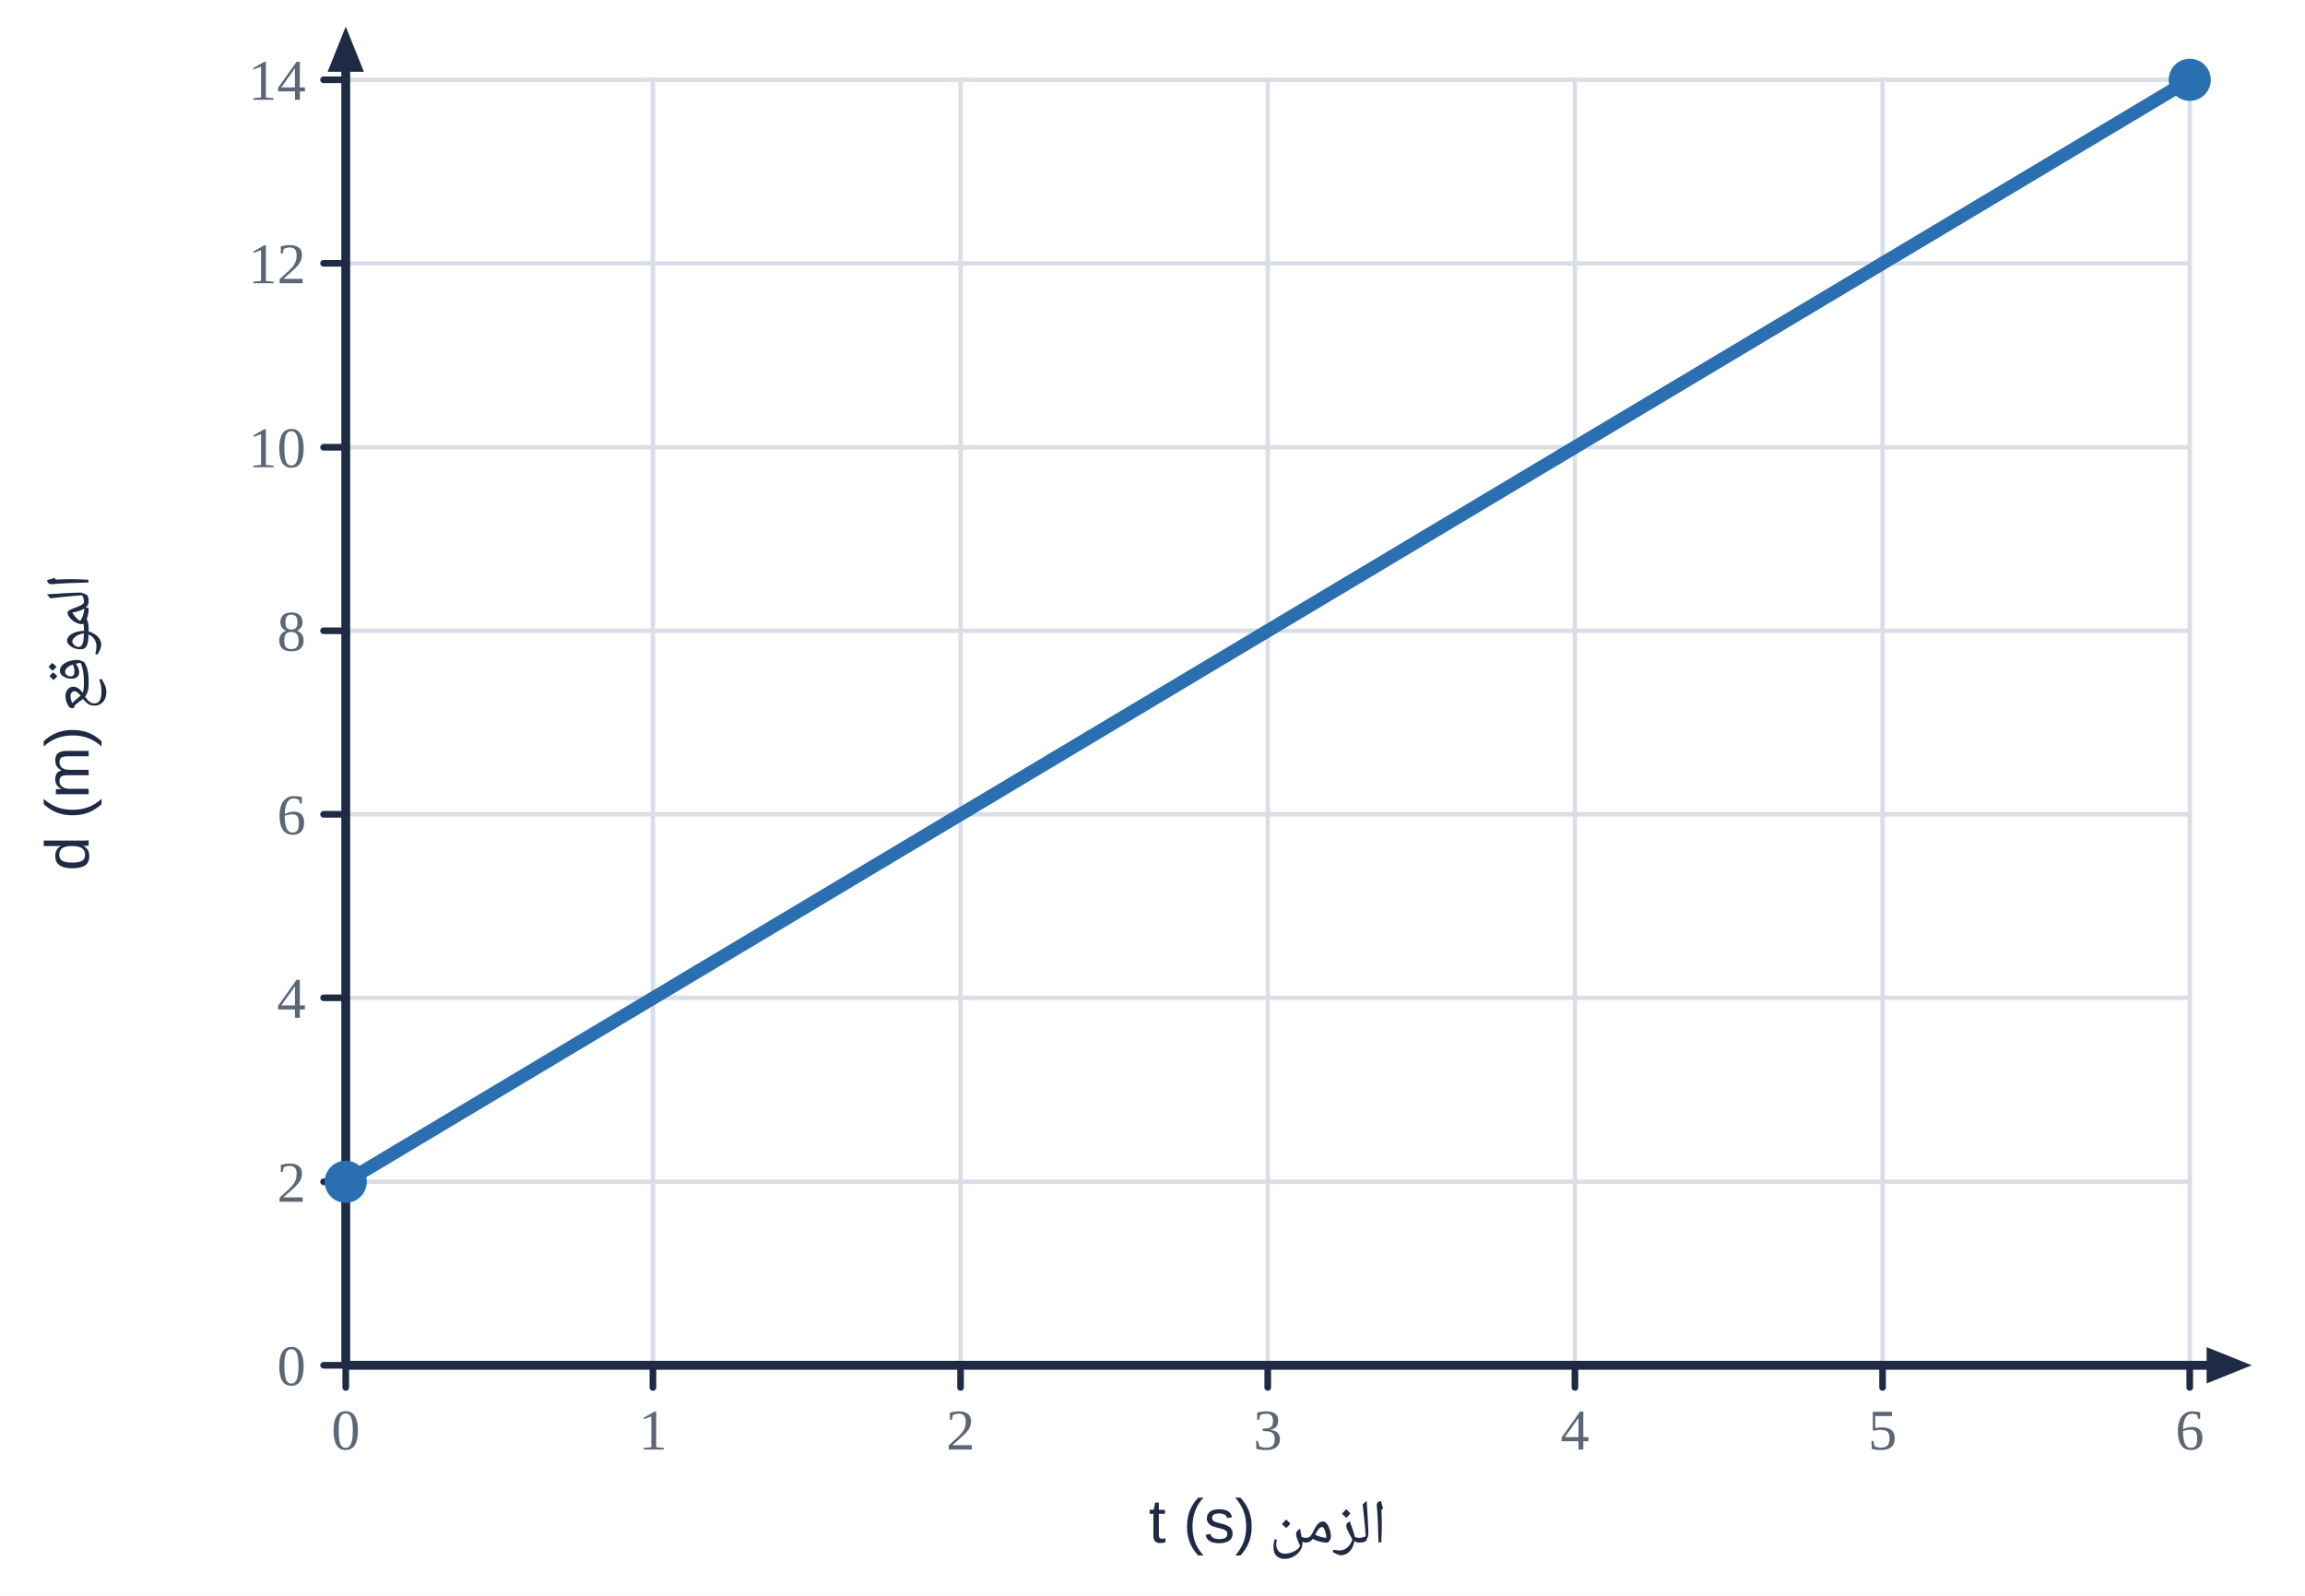
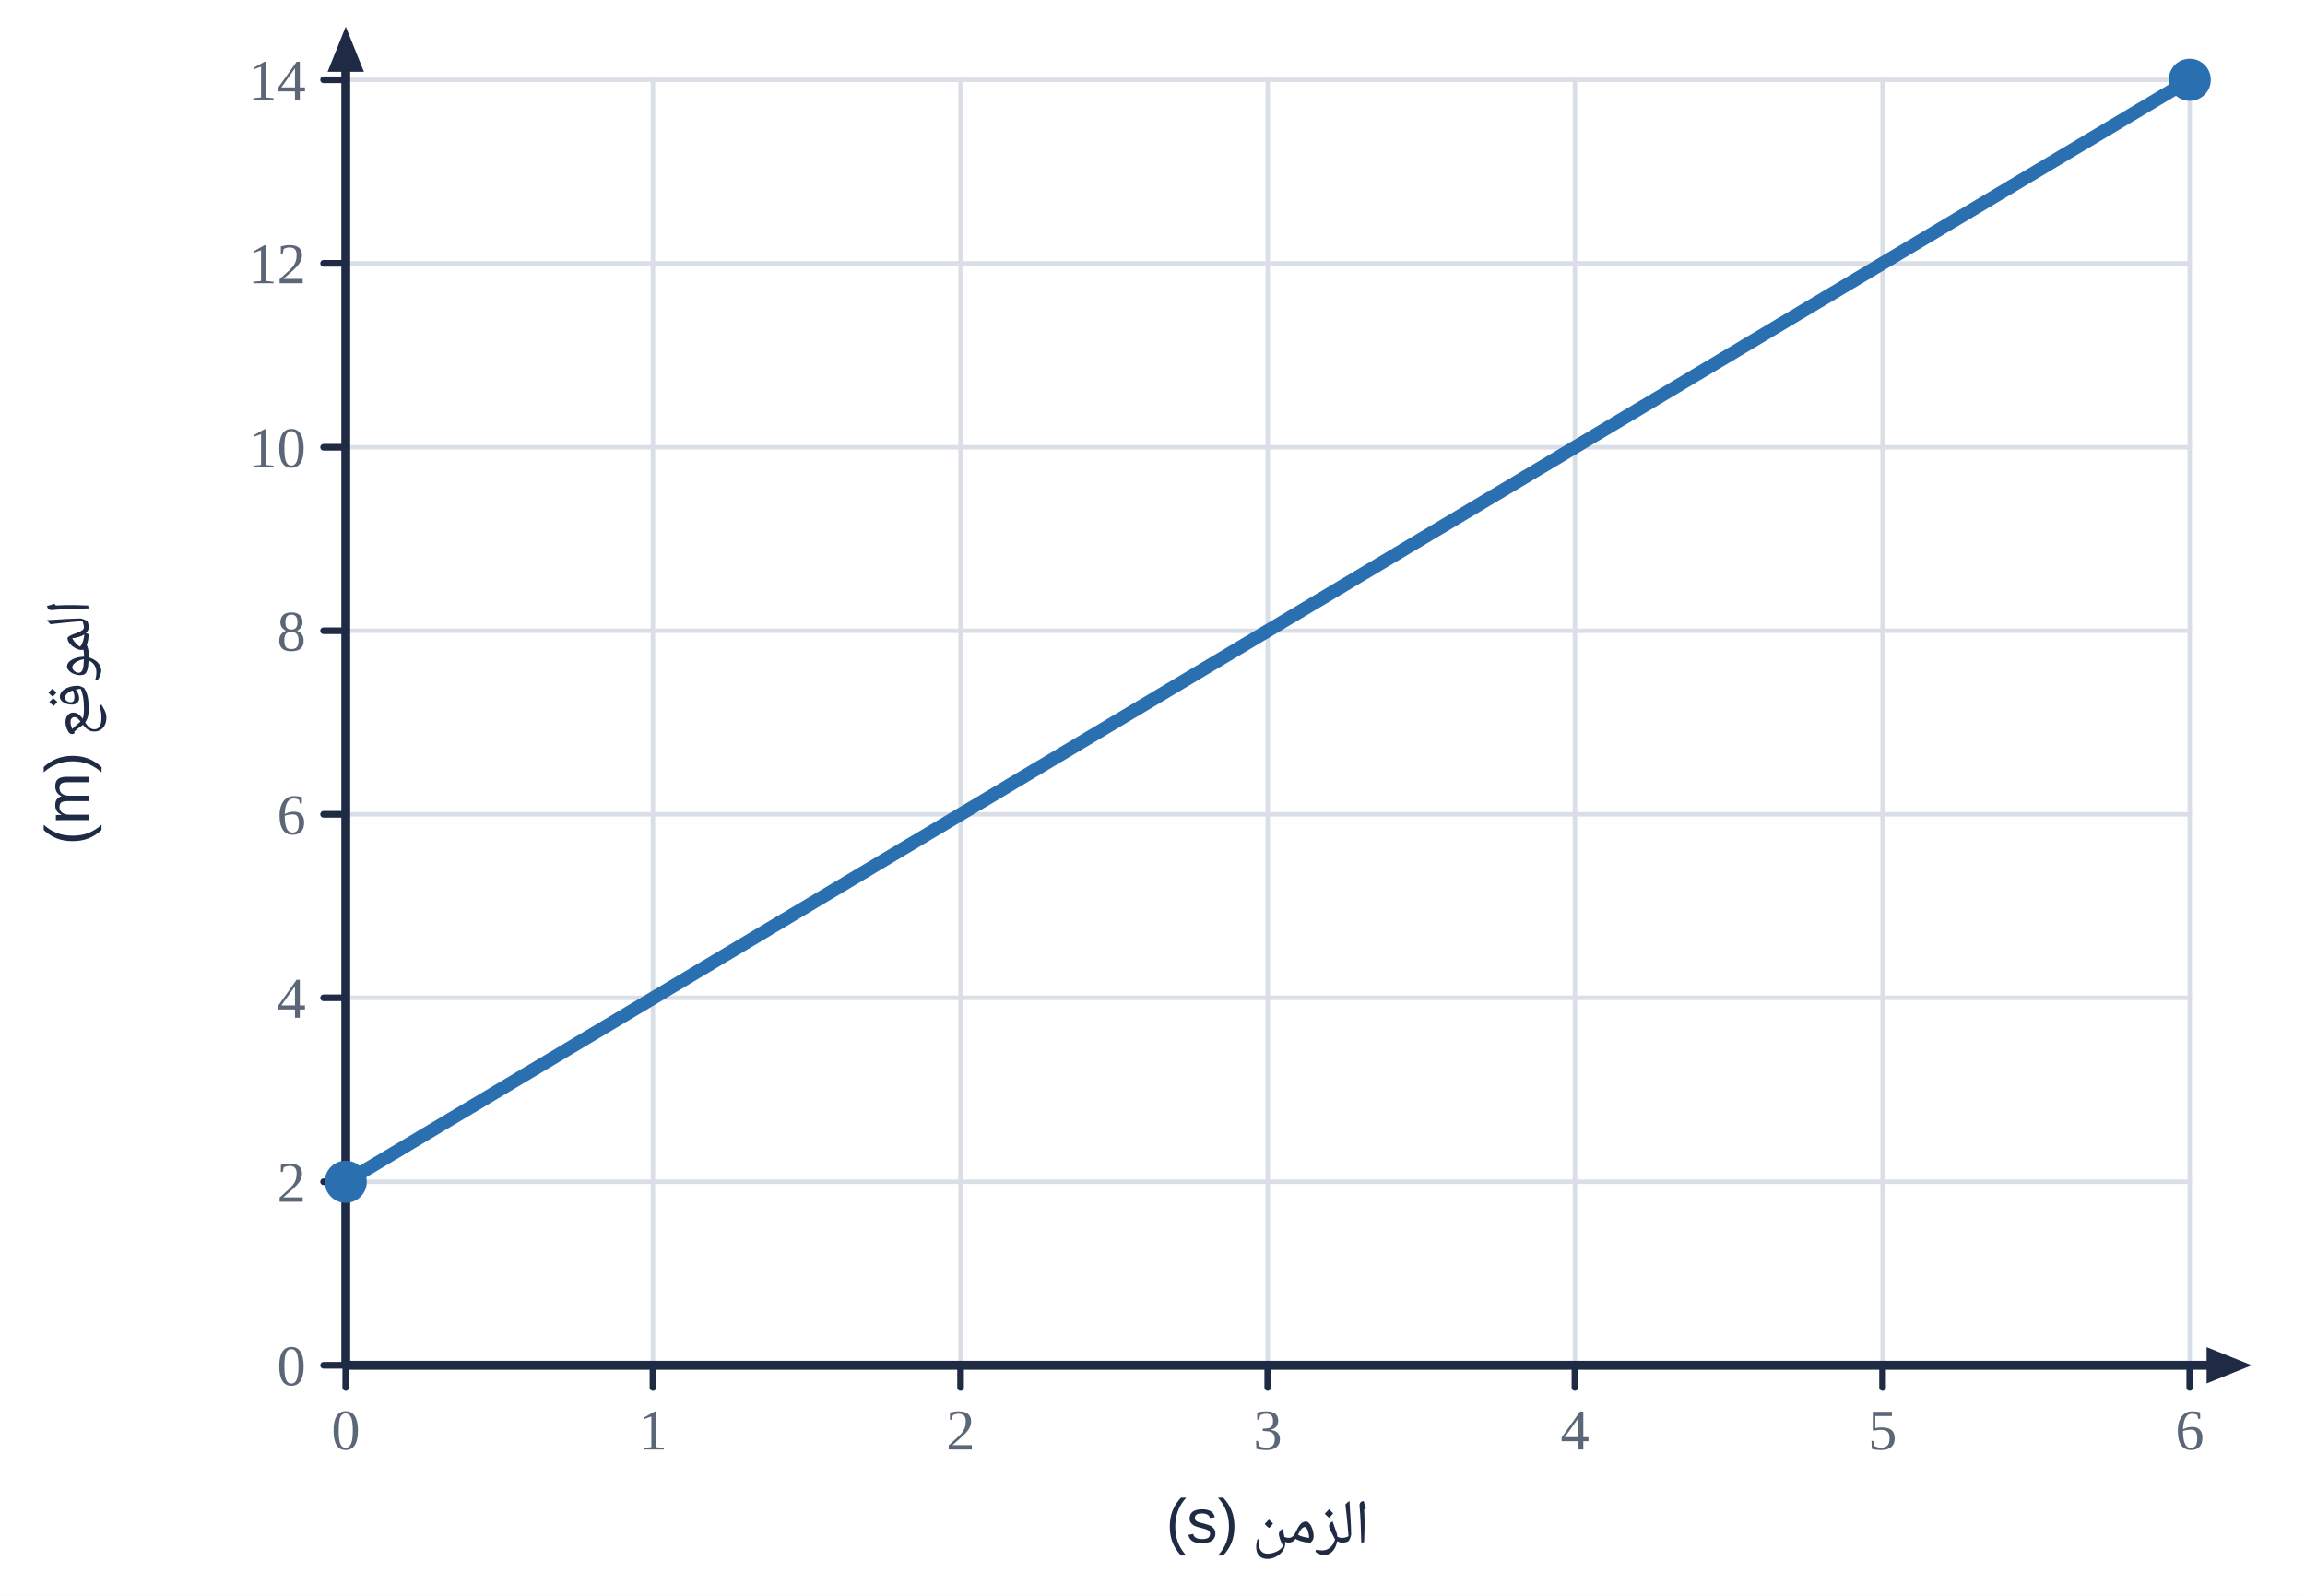
<svg xmlns="http://www.w3.org/2000/svg" viewBox="0 0 520 360" width="520" height="360">
  <rect width="520" height="360" fill="#fff" />
  <line x1="78.0" y1="18.0" x2="78.0" y2="308.0" stroke="#d9dee7" stroke-width="1" stroke-linecap="round" />
  <line x1="147.3" y1="18.0" x2="147.3" y2="308.0" stroke="#d9dee7" stroke-width="1" stroke-linecap="round" />
  <line x1="216.7" y1="18.0" x2="216.7" y2="308.0" stroke="#d9dee7" stroke-width="1" stroke-linecap="round" />
  <line x1="286.0" y1="18.0" x2="286.0" y2="308.0" stroke="#d9dee7" stroke-width="1" stroke-linecap="round" />
  <line x1="355.3" y1="18.0" x2="355.3" y2="308.0" stroke="#d9dee7" stroke-width="1" stroke-linecap="round" />
  <line x1="424.7" y1="18.0" x2="424.7" y2="308.0" stroke="#d9dee7" stroke-width="1" stroke-linecap="round" />
  <line x1="494.0" y1="18.0" x2="494.0" y2="308.0" stroke="#d9dee7" stroke-width="1" stroke-linecap="round" />
  <line x1="78.0" y1="308.0" x2="494.0" y2="308.0" stroke="#d9dee7" stroke-width="1" stroke-linecap="round" />
  <line x1="78.0" y1="266.6" x2="494.0" y2="266.6" stroke="#d9dee7" stroke-width="1" stroke-linecap="round" />
  <line x1="78.0" y1="225.1" x2="494.0" y2="225.1" stroke="#d9dee7" stroke-width="1" stroke-linecap="round" />
  <line x1="78.0" y1="183.7" x2="494.0" y2="183.7" stroke="#d9dee7" stroke-width="1" stroke-linecap="round" />
  <line x1="78.0" y1="142.3" x2="494.0" y2="142.3" stroke="#d9dee7" stroke-width="1" stroke-linecap="round" />
  <line x1="78.0" y1="100.9" x2="494.0" y2="100.9" stroke="#d9dee7" stroke-width="1" stroke-linecap="round" />
  <line x1="78.0" y1="59.4" x2="494.0" y2="59.4" stroke="#d9dee7" stroke-width="1" stroke-linecap="round" />
  <line x1="78.0" y1="18.0" x2="494.0" y2="18.0" stroke="#d9dee7" stroke-width="1" stroke-linecap="round" />
  <line x1="78.0" y1="308.0" x2="501.4" y2="308.0" stroke="#1f2a44" stroke-width="2" stroke-linecap="round" />
  <polygon points="508.0,308.0 497.8,312.1 497.8,303.9" fill="#1f2a44" />
  <line x1="78.0" y1="308.0" x2="78.0" y2="12.6" stroke="#1f2a44" stroke-width="2" stroke-linecap="round" />
  <polygon points="78.0,6.0 82.1,16.2 73.9,16.2" fill="#1f2a44" />
  <line x1="78.0" y1="308.0" x2="78.0" y2="313.0" stroke="#1f2a44" stroke-width="1.5" stroke-linecap="round" />
  <text x="78.0" y="327.0" text-anchor="middle" font-size="13" fill="#5b6676" font-weight="normal" font-family="'Times New Roman',Times,serif">0</text>
  <line x1="147.3" y1="308.0" x2="147.3" y2="313.0" stroke="#1f2a44" stroke-width="1.5" stroke-linecap="round" />
  <text x="147.3" y="327.0" text-anchor="middle" font-size="13" fill="#5b6676" font-weight="normal" font-family="'Times New Roman',Times,serif">1</text>
  <line x1="216.7" y1="308.0" x2="216.7" y2="313.0" stroke="#1f2a44" stroke-width="1.5" stroke-linecap="round" />
  <text x="216.7" y="327.0" text-anchor="middle" font-size="13" fill="#5b6676" font-weight="normal" font-family="'Times New Roman',Times,serif">2</text>
  <line x1="286.0" y1="308.0" x2="286.0" y2="313.0" stroke="#1f2a44" stroke-width="1.5" stroke-linecap="round" />
  <text x="286.0" y="327.0" text-anchor="middle" font-size="13" fill="#5b6676" font-weight="normal" font-family="'Times New Roman',Times,serif">3</text>
  <line x1="355.3" y1="308.0" x2="355.3" y2="313.0" stroke="#1f2a44" stroke-width="1.5" stroke-linecap="round" />
  <text x="355.3" y="327.0" text-anchor="middle" font-size="13" fill="#5b6676" font-weight="normal" font-family="'Times New Roman',Times,serif">4</text>
  <line x1="424.7" y1="308.0" x2="424.7" y2="313.0" stroke="#1f2a44" stroke-width="1.5" stroke-linecap="round" />
  <text x="424.7" y="327.0" text-anchor="middle" font-size="13" fill="#5b6676" font-weight="normal" font-family="'Times New Roman',Times,serif">5</text>
  <line x1="494.0" y1="308.0" x2="494.0" y2="313.0" stroke="#1f2a44" stroke-width="1.5" stroke-linecap="round" />
  <text x="494.0" y="327.0" text-anchor="middle" font-size="13" fill="#5b6676" font-weight="normal" font-family="'Times New Roman',Times,serif">6</text>
  <line x1="73.0" y1="308.0" x2="78.0" y2="308.0" stroke="#1f2a44" stroke-width="1.5" stroke-linecap="round" />
  <text x="69.0" y="312.5" text-anchor="end" font-size="13" fill="#5b6676" font-weight="normal" font-family="'Times New Roman',Times,serif">0</text>
  <line x1="73.0" y1="266.6" x2="78.0" y2="266.6" stroke="#1f2a44" stroke-width="1.5" stroke-linecap="round" />
  <text x="69.0" y="271.1" text-anchor="end" font-size="13" fill="#5b6676" font-weight="normal" font-family="'Times New Roman',Times,serif">2</text>
  <line x1="73.0" y1="225.1" x2="78.0" y2="225.1" stroke="#1f2a44" stroke-width="1.5" stroke-linecap="round" />
  <text x="69.0" y="229.6" text-anchor="end" font-size="13" fill="#5b6676" font-weight="normal" font-family="'Times New Roman',Times,serif">4</text>
  <line x1="73.0" y1="183.7" x2="78.0" y2="183.7" stroke="#1f2a44" stroke-width="1.5" stroke-linecap="round" />
  <text x="69.0" y="188.2" text-anchor="end" font-size="13" fill="#5b6676" font-weight="normal" font-family="'Times New Roman',Times,serif">6</text>
  <line x1="73.0" y1="142.3" x2="78.0" y2="142.3" stroke="#1f2a44" stroke-width="1.5" stroke-linecap="round" />
  <text x="69.0" y="146.8" text-anchor="end" font-size="13" fill="#5b6676" font-weight="normal" font-family="'Times New Roman',Times,serif">8</text>
  <line x1="73.0" y1="100.9" x2="78.0" y2="100.9" stroke="#1f2a44" stroke-width="1.5" stroke-linecap="round" />
  <text x="69.0" y="105.4" text-anchor="end" font-size="13" fill="#5b6676" font-weight="normal" font-family="'Times New Roman',Times,serif">10</text>
  <line x1="73.0" y1="59.4" x2="78.0" y2="59.4" stroke="#1f2a44" stroke-width="1.5" stroke-linecap="round" />
  <text x="69.0" y="63.9" text-anchor="end" font-size="13" fill="#5b6676" font-weight="normal" font-family="'Times New Roman',Times,serif">12</text>
  <line x1="73.0" y1="18.0" x2="78.0" y2="18.0" stroke="#1f2a44" stroke-width="1.5" stroke-linecap="round" />
  <text x="69.0" y="22.5" text-anchor="end" font-size="13" fill="#5b6676" font-weight="normal" font-family="'Times New Roman',Times,serif">14</text>
-   <text x="286.0" y="348.0" text-anchor="middle" font-size="14" fill="#1f2a44" font-weight="normal" font-family="'IBM Plex Sans Arabic','Noto Naskh Arabic',Tahoma,Arial,sans-serif" direction="rtl">الزمن t (s)</text>
-   <text x="20.0" y="163.0" text-anchor="middle" font-size="14" fill="#1f2a44" font-weight="normal" font-family="'IBM Plex Sans Arabic','Noto Naskh Arabic',Tahoma,Arial,sans-serif" direction="rtl" transform="rotate(-90 20 163.0)">الموقع d (m)</text>
+   <text x="286.0" y="348.0" text-anchor="middle" font-size="14" fill="#1f2a44" font-weight="normal" font-family="'IBM Plex Sans Arabic','Noto Naskh Arabic',Tahoma,Arial,sans-serif" direction="rtl">الزمن (s)</text>
+   <text x="20.0" y="163.0" text-anchor="middle" font-size="14" fill="#1f2a44" font-weight="normal" font-family="'IBM Plex Sans Arabic','Noto Naskh Arabic',Tahoma,Arial,sans-serif" direction="rtl" transform="rotate(-90 20 163.0)">الموقع (m)</text>
  <polyline points="78.0,266.6 494.0,18.0" fill="none" stroke="#2a6fb0" stroke-width="3" stroke-linejoin="round" />
  <circle cx="78.0" cy="266.6" r="4" fill="#2a6fb0" stroke="#2a6fb0" stroke-width="1.5" />
  <circle cx="494.0" cy="18.0" r="4" fill="#2a6fb0" stroke="#2a6fb0" stroke-width="1.5" />
</svg>
